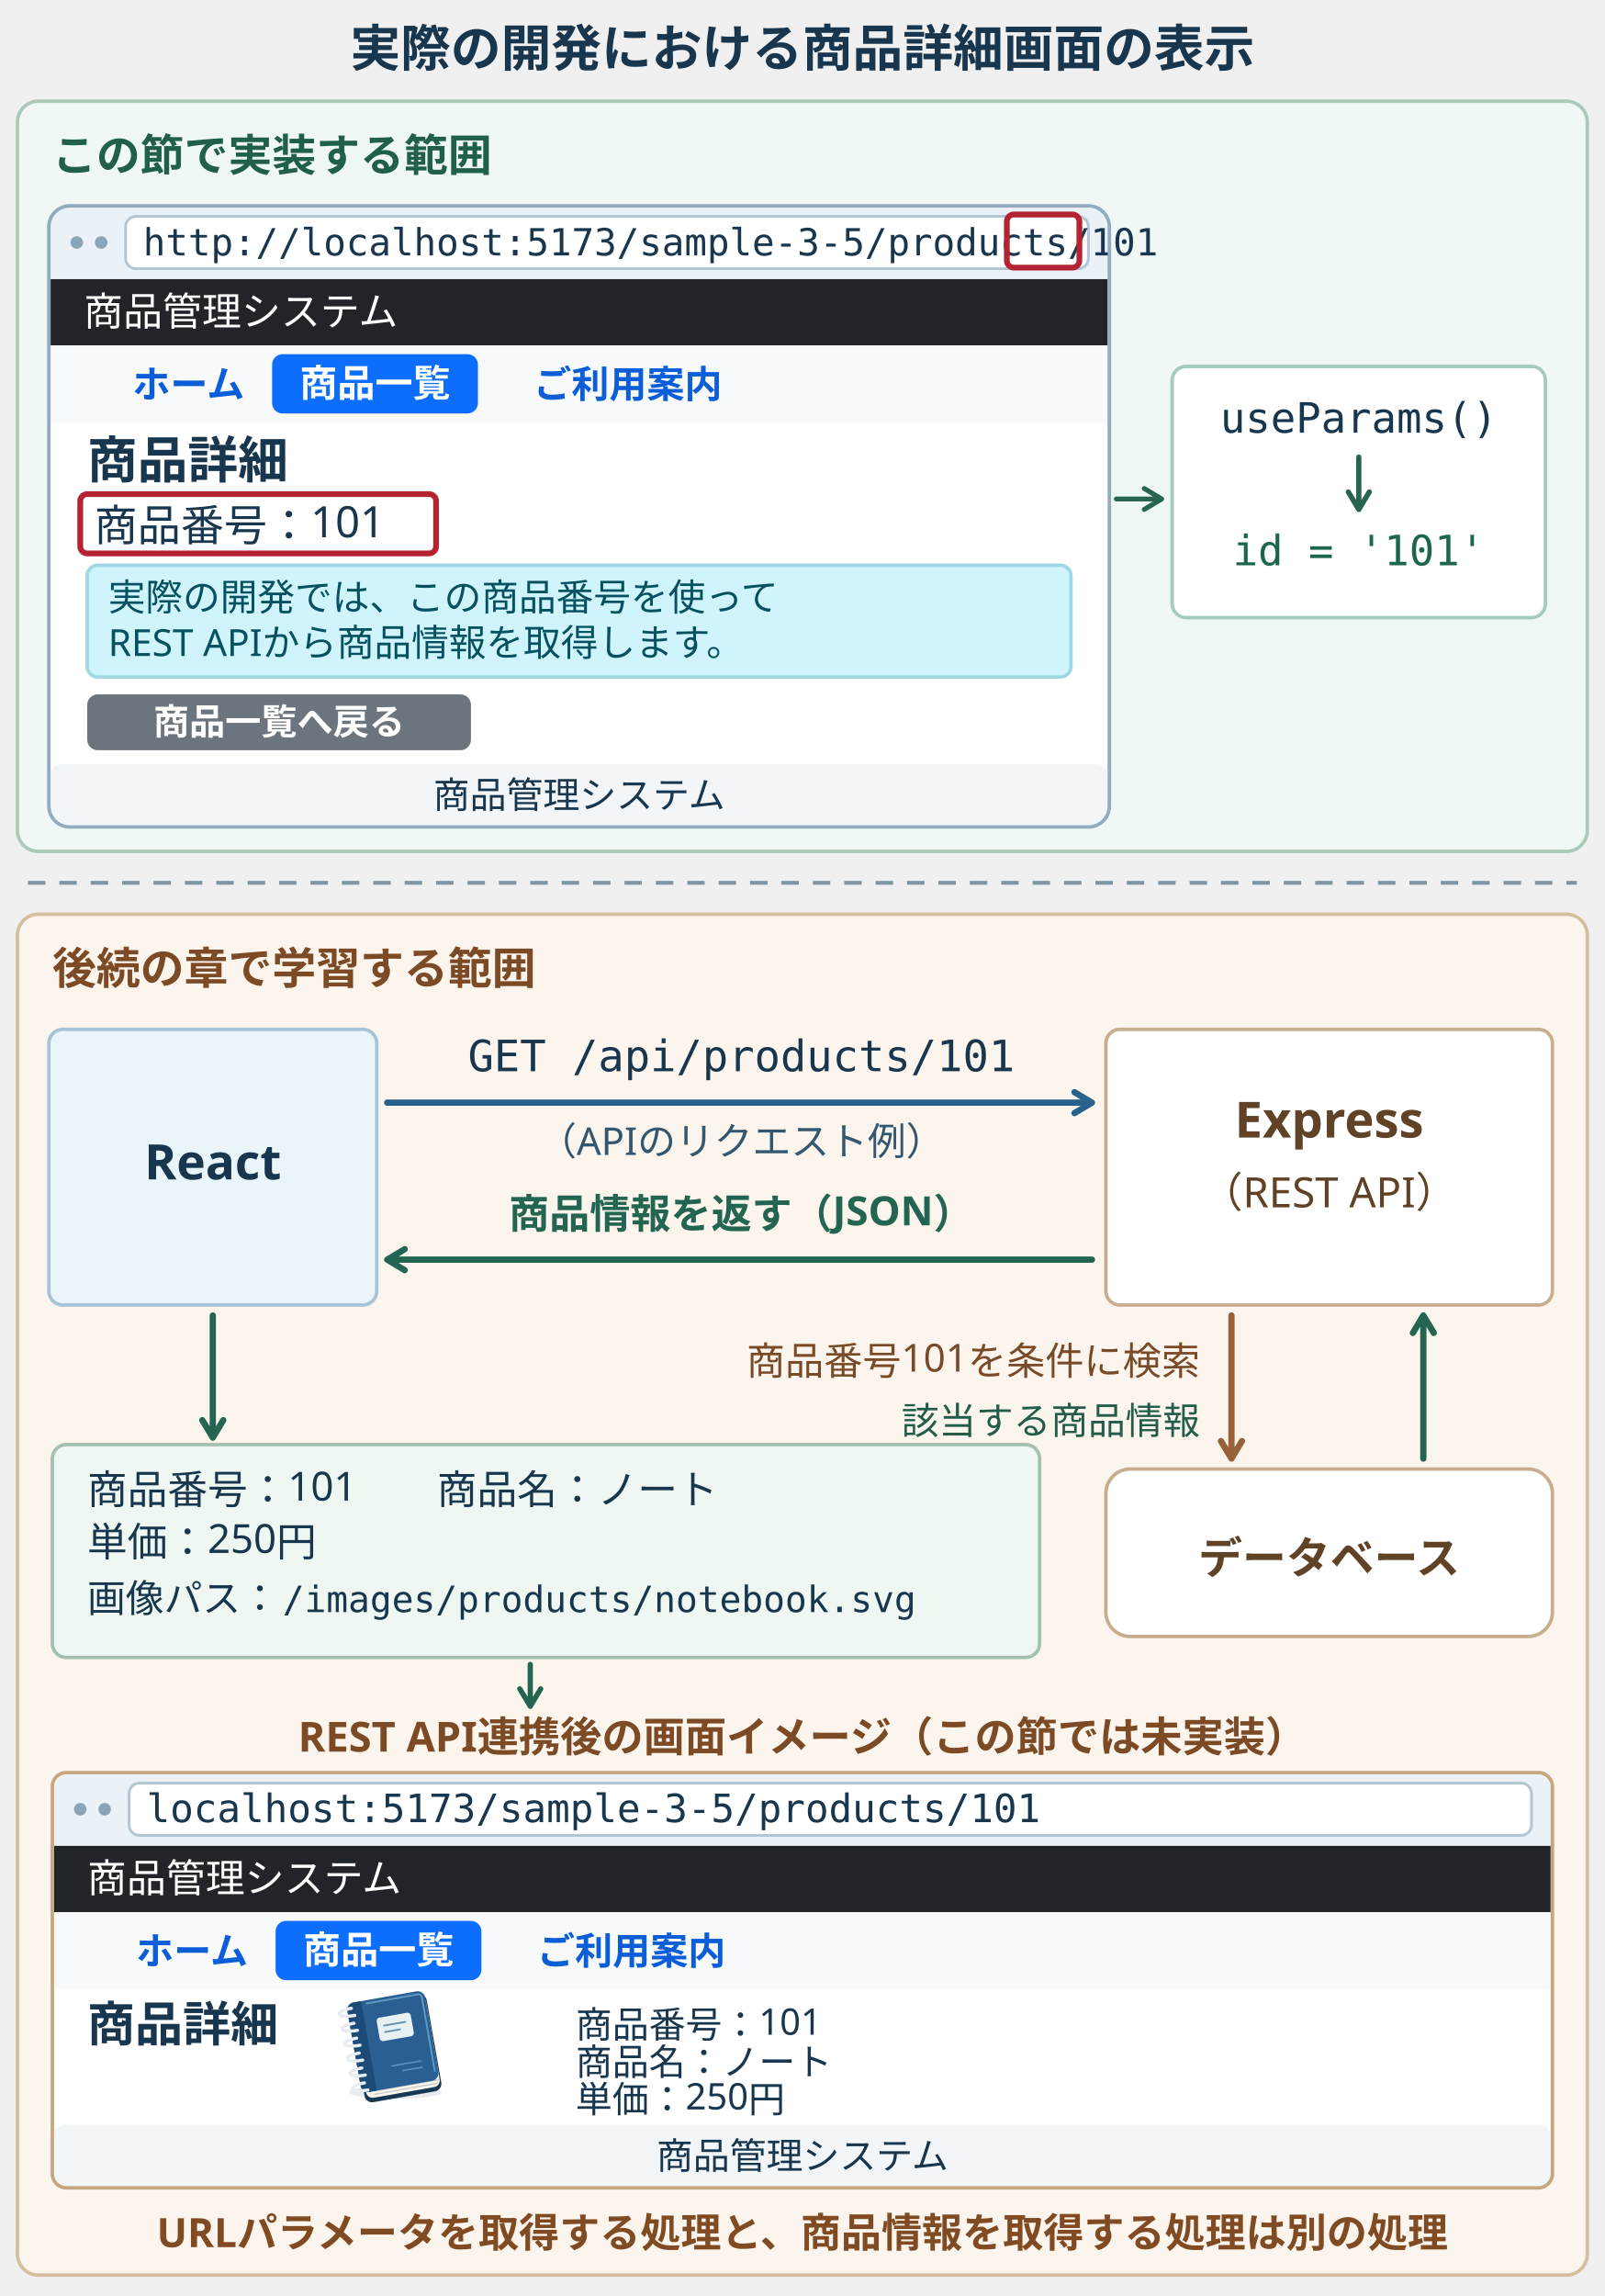
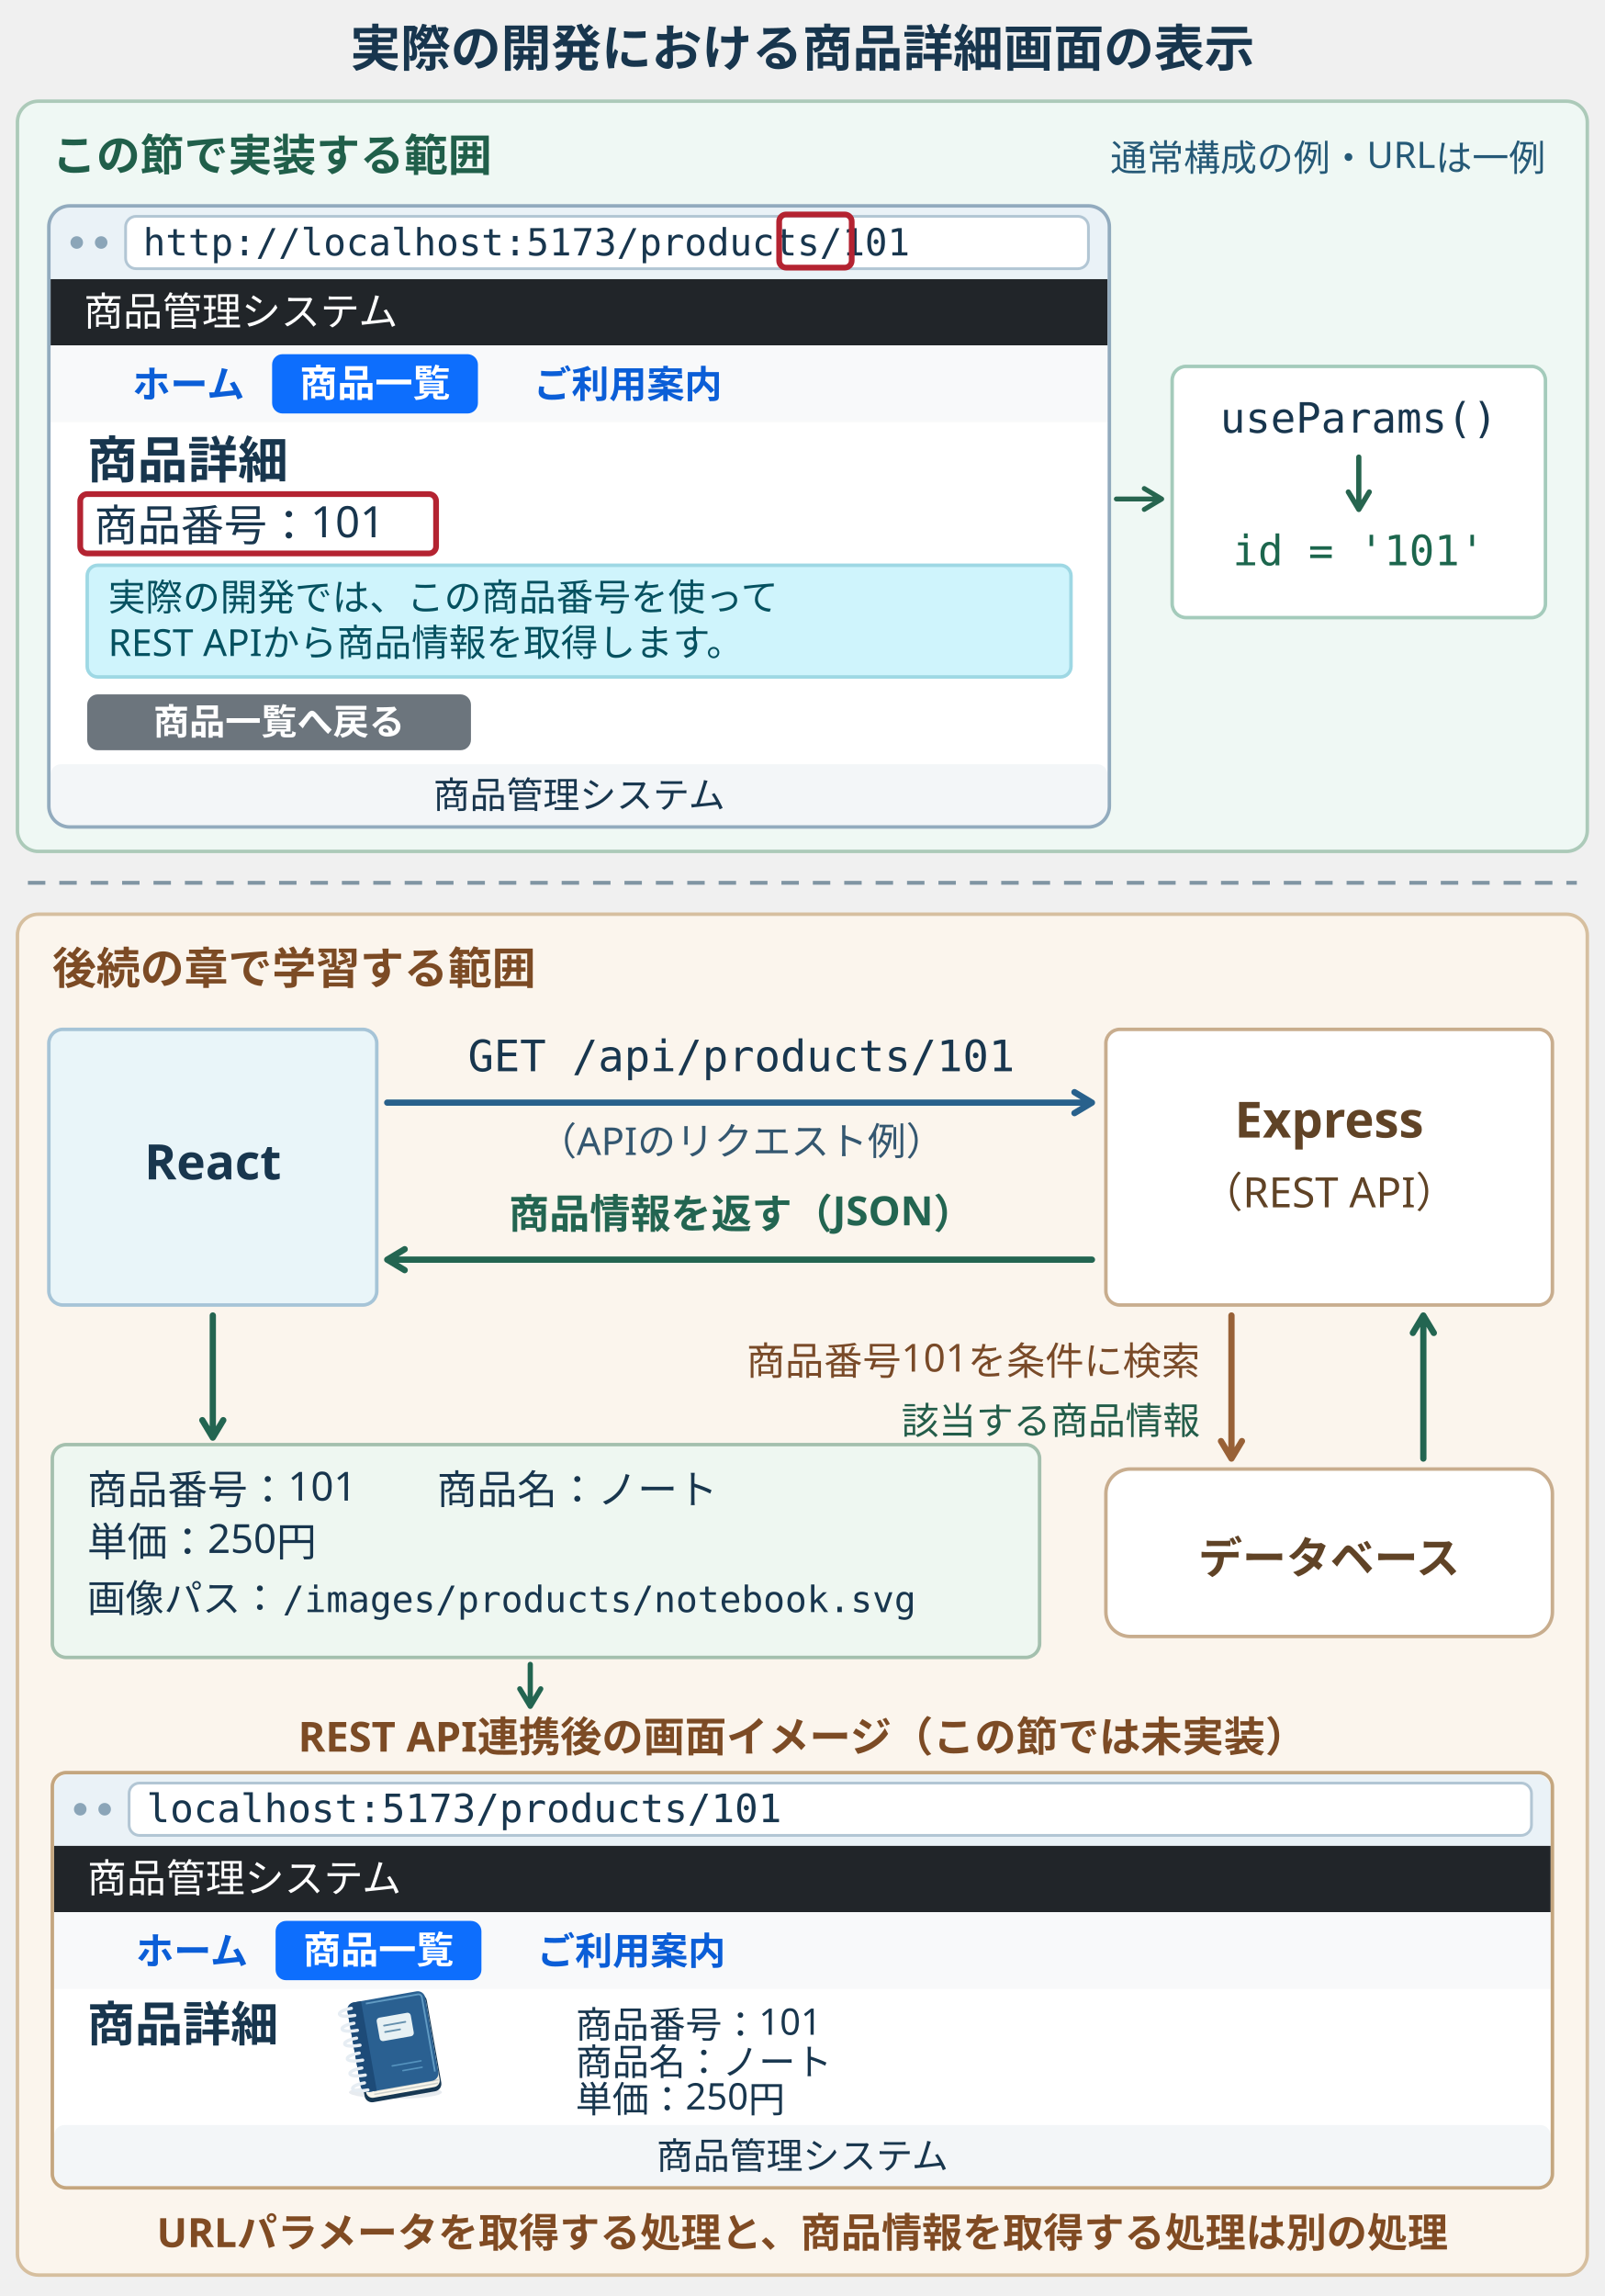
<svg xmlns="http://www.w3.org/2000/svg" width="460" height="658" viewBox="0 0 460 658" font-family="Meiryo, sans-serif" role="img">
  <text x="230.0" y="19" font-size="14.4" fill="#18364e" text-anchor="middle" font-weight="700">実際の開発における商品詳細画面の表示</text>
  <rect x="5" y="29" width="450" height="215" rx="6" fill="#eff8f4" stroke="#accab9" stroke-width="1" />
  <text x="15" y="49" font-size="12.6" fill="#205f4a" text-anchor="start" font-weight="700">この節で実装する範囲</text>
  <rect x="14" y="59" width="304" height="178" rx="6" fill="#fff" />
  <path d="M14 80V65a6 6 0 0 1 6-6h292a6 6 0 0 1 6 6v15Z" fill="#eaf2f7" />
  <circle cx="22" cy="69.5" r="1.8" fill="#8ba5b8" />
  <circle cx="29" cy="69.5" r="1.8" fill="#8ba5b8" />
  <rect x="36" y="62" width="276" height="15" rx="3" fill="#fff" stroke="#b2c6d4" stroke-width="0.8" />
-   <text x="41.00 46.93 52.86 58.79 64.72 70.66 76.59 82.52 88.45 94.38 100.31 106.24 112.17 118.11 124.04 129.97 135.90 141.83 147.76 153.69 159.62 165.55 171.49 177.42 183.35 189.28 195.21 201.14 207.07 213.00 218.93 224.87 230.80 236.73 242.66 248.59 254.52 260.45 266.38 272.32 278.25 284.18 290.11 296.04 301.97" y="73.2" font-family="Consolas, MS Gothic, monospace" font-size="10.74" fill="#18364e" xml:space="preserve">http://localhost:5173/sample-3-5/products/101</text>
-   <rect x="288.61" y="61.46" width="20.79" height="15.24" rx="2" fill="none" stroke="#b42331" stroke-width="1.65" />
+   <text x="41.00 46.93 52.87 58.80 64.73 70.66 76.60 82.53 88.46 94.39 100.33 106.26 112.19 118.13 124.06 129.99 135.92 141.86 147.79 153.72 159.66 165.59 171.52 177.45 183.39 189.32 195.25 201.18 207.12 213.05 218.98 224.92 230.85 236.78" y="73.2" font-family="Consolas, MS Gothic, monospace" font-size="10.74" fill="#18364e" xml:space="preserve">http://localhost:5173/products/101</text>
+   <rect x="223.35" y="61.46" width="20.79" height="15.24" rx="2" fill="none" stroke="#b42331" stroke-width="1.65" />
  <rect x="14.5" y="80" width="303" height="19" rx="0" fill="#212529" />
  <text x="24" y="93.3" font-size="11.3" fill="#fff" text-anchor="start">商品管理システム</text>
  <rect x="14.5" y="99" width="303" height="22" rx="0" fill="#f8f9fa" />
  <text x="38" y="114" font-size="10.8" fill="#0b5ed7" text-anchor="start" font-weight="700">ホーム</text>
  <rect x="78" y="101.5" width="59" height="17" rx="3" fill="#0d6efd" />
  <text x="107.5" y="113.672" font-size="10.8" fill="#fff" text-anchor="middle" font-weight="700">商品一覧</text>
  <text x="153" y="114" font-size="10.8" fill="#0b5ed7" text-anchor="start" font-weight="700">ご利用案内</text>
  <rect x="14.5" y="219" width="303" height="17.5" rx="3" fill="#f3f6f8" />
  <text x="166.0" y="231.6" font-size="10.5" fill="#18364e" text-anchor="middle">商品管理システム</text>
  <text x="25" y="137" font-size="14.4" fill="#18364e" text-anchor="start" font-weight="700">商品詳細</text>
  <text x="27" y="155" font-size="12.4" fill="#18364e" text-anchor="start">商品番号：101</text>
  <rect x="25" y="162" width="282" height="32" rx="3" fill="#cff4fc" stroke="#9ed8e4" stroke-width="1" />
  <text x="31" y="175" font-size="10.7" fill="#055160" text-anchor="start">実際の開発では、この商品番号を使って</text>
  <text x="31" y="188" font-size="10.7" fill="#055160" text-anchor="start">REST APIから商品情報を取得します。</text>
  <rect x="25" y="199" width="110" height="16" rx="3" fill="#6c757d" />
  <text x="80.0" y="210.502" font-size="10.3" fill="#fff" text-anchor="middle" font-weight="700">商品一覧へ戻る</text>
  <rect x="14" y="59" width="304" height="178" rx="6" fill="none" stroke="#92abbe" stroke-width="1" />
  <rect x="23" y="141.6" width="102" height="17" rx="2" fill="none" stroke="#b42331" stroke-width="1.65" />
  <rect x="336" y="105" width="107" height="72" rx="4" fill="#fff" stroke="#a4cbbb" stroke-width="1" />
  <text x="389.5" y="124" font-size="12" fill="#18364e" text-anchor="middle" font-family="Consolas, MS Gothic, monospace">useParams()</text>
  <path d="M389.5 131L389.5 146M392.50 141.00L389.5 146L386.50 141.00" fill="none" stroke="#27654f" stroke-width="1.5" stroke-linecap="round" stroke-linejoin="round" />
  <text x="389.5" y="162" font-size="12" fill="#1c664d" text-anchor="middle" font-family="Consolas, MS Gothic, monospace">id = '101'</text>
  <path d="M320 143L333 143M328.00 140.00L333 143L328.00 146.00" fill="none" stroke="#27654f" stroke-width="1.4" stroke-linecap="round" stroke-linejoin="round" />
  <path d="M8 253H452" stroke="#8095a3" stroke-width="1.1" stroke-dasharray="5 4" />
  <rect x="5" y="262" width="450" height="390" rx="6" fill="#fbf5ed" stroke="#d6bf9f" stroke-width="1" />
  <text x="15" y="282" font-size="12.6" fill="#7c4b25" text-anchor="start" font-weight="700">後続の章で学習する範囲</text>
  <rect x="14" y="295" width="94" height="79" rx="4" fill="#e9f5f9" stroke="#a6c4d7" stroke-width="1" />
  <text x="61" y="338" font-size="14" fill="#18364e" text-anchor="middle" font-weight="700">React</text>
  <rect x="317" y="295" width="128" height="79" rx="4" fill="#fff" stroke="#c8ad8e" stroke-width="1" />
  <text x="381" y="326" font-size="14.3" fill="#604326" text-anchor="middle" font-weight="700">Express</text>
  <text x="381" y="346" font-size="12" fill="#604326" text-anchor="middle">（REST API）</text>
  <text x="212.5" y="307" font-size="12.4" fill="#18364e" text-anchor="middle" font-family="Consolas, MS Gothic, monospace">GET /api/products/101</text>
  <path d="M111 316L313 316M308.00 313.00L313 316L308.00 319.00" fill="none" stroke="#28618c" stroke-width="1.8" stroke-linecap="round" stroke-linejoin="round" />
  <text x="212.5" y="331" font-size="11" fill="#345770" text-anchor="middle">（APIのリクエスト例）</text>
  <text x="212.5" y="352" font-size="11.6" fill="#236551" text-anchor="middle" font-weight="700">商品情報を返す（JSON）</text>
  <path d="M313 361L111 361M116.00 364.00L111 361L116.00 358.00" fill="none" stroke="#236551" stroke-width="1.8" stroke-linecap="round" stroke-linejoin="round" />
  <path d="M353 377L353 418M356.00 413.00L353 418L350.00 413.00" fill="none" stroke="#986137" stroke-width="1.8" stroke-linecap="round" stroke-linejoin="round" />
  <path d="M408 418L408 377M405.00 382.00L408 377L411.00 382.00" fill="none" stroke="#236551" stroke-width="1.8" stroke-linecap="round" stroke-linejoin="round" />
  <text x="344" y="394" font-size="11.1" fill="#794a28" text-anchor="end">商品番号101を条件に検索</text>
  <text x="344" y="411" font-size="10.7" fill="#235d4a" text-anchor="end">該当する商品情報</text>
  <rect x="317" y="421" width="128" height="48" rx="7" fill="#fff" stroke="#c8ad8e" stroke-width="1" />
  <text x="381" y="451" font-size="12.6" fill="#604326" text-anchor="middle" font-weight="700">データベース</text>
  <path d="M61 377L61 412M64.00 407.00L61 412L58.00 407.00" fill="none" stroke="#236551" stroke-width="1.8" stroke-linecap="round" stroke-linejoin="round" />
  <rect x="15" y="414" width="283" height="61" rx="4" fill="#eef7f1" stroke="#a4c0ae" stroke-width="1" />
  <text x="25" y="431" font-size="11.5" fill="#18364e" text-anchor="start">商品番号：101　　商品名：ノート</text>
  <text x="25" y="446" font-size="11.5" fill="#18364e" text-anchor="start">単価：250円</text>
  <text x="25" y="462" font-size="11" fill="#18364e" text-anchor="start">画像パス：</text>
  <text x="81" y="462" font-size="10.4" fill="#18364e" text-anchor="start" font-family="Consolas, MS Gothic, monospace">/images/products/notebook.svg</text>
  <path d="M152 477L152 489M155.00 484.00L152 489L149.00 484.00" fill="none" stroke="#236551" stroke-width="1.5" stroke-linecap="round" stroke-linejoin="round" />
  <text x="230" y="502" font-size="11.9" fill="#7c4b25" text-anchor="middle" font-weight="700">REST API連携後の画面イメージ（この節では未実装）</text>
  <rect x="15" y="508" width="430" height="119" rx="6" fill="#fff" />
  <path d="M15 529V514a6 6 0 0 1 6-6h418a6 6 0 0 1 6 6v15Z" fill="#eaf2f7" />
  <circle cx="23" cy="518.5" r="1.8" fill="#8ba5b8" />
  <circle cx="30" cy="518.5" r="1.8" fill="#8ba5b8" />
  <rect x="37" y="511" width="402" height="15" rx="3" fill="#fff" stroke="#b2c6d4" stroke-width="0.8" />
-   <text x="42" y="522.2" font-size="11.2" fill="#18364e" text-anchor="start" font-family="Consolas, MS Gothic, monospace">localhost:5173/sample-3-5/products/101</text>
+   <text x="42" y="522.2" font-size="11.2" fill="#18364e" text-anchor="start" font-family="Consolas, MS Gothic, monospace">localhost:5173/products/101</text>
  <rect x="15.5" y="529" width="429" height="19" rx="0" fill="#212529" />
  <text x="25" y="542.3" font-size="11.3" fill="#fff" text-anchor="start">商品管理システム</text>
  <rect x="15.5" y="548" width="429" height="22" rx="0" fill="#f8f9fa" />
  <text x="39" y="563" font-size="10.8" fill="#0b5ed7" text-anchor="start" font-weight="700">ホーム</text>
  <rect x="79" y="550.5" width="59" height="17" rx="3" fill="#0d6efd" />
  <text x="108.5" y="562.672" font-size="10.8" fill="#fff" text-anchor="middle" font-weight="700">商品一覧</text>
  <text x="154" y="563" font-size="10.8" fill="#0b5ed7" text-anchor="start" font-weight="700">ご利用案内</text>
  <rect x="15.5" y="609" width="429" height="17.5" rx="3" fill="#f3f6f8" />
  <text x="230.0" y="621.6" font-size="10.5" fill="#18364e" text-anchor="middle">商品管理システム</text>
  <text x="25" y="585" font-size="13.7" fill="#18364e" text-anchor="start" font-weight="700">商品詳細</text>
  <g transform="translate(87 568) scale(0.31)">
    <ellipse cx="85" cy="102" rx="43" ry="6" fill="#24456b" opacity=".11" />
    <g transform="rotate(-10 84 60)">
      <rect x="49" y="16" width="72" height="91" rx="7" fill="#173853" />
      <rect x="51" y="18" width="69" height="85" rx="6" fill="#f9f6eb" />
      <path d="M58 97h61m-61 3h60" fill="none" stroke="#cbcfcb" stroke-width="1.3" />
      <rect x="47" y="13" width="73" height="84" rx="7" fill="#2a6091" />
      <path d="M54 13h7v84h-7a7 7 0 0 1-7-7V20a7 7 0 0 1 7-7Z" fill="#1d4b78" />
      <path d="M65 16h49a3 3 0 0 1 3 3v70" fill="none" stroke="#619bc3" stroke-width="1.6" />
      <rect x="72" y="31" width="32" height="22" rx="3" fill="#e7f1f4" />
      <path d="M78 39h20m-20 6h14" stroke="#6590ad" stroke-width="1.6" stroke-linecap="round" />
      <path d="M79 77h27m-18 6h18" stroke="#5593be" stroke-width="1.4" stroke-linecap="round" />
      <g fill="none" stroke="#e6edf3" stroke-width="3" stroke-linecap="round">
        <path d="M53 25c-18 0-18-7-2-7m2 21c-18 0-18-7-2-7m2 21c-18 0-18-7-2-7m2 21c-18 0-18-7-2-7m2 21c-18 0-18-7-2-7m2 21c-18 0-18-7-2-7" />
      </g>
    </g>
  </g>
  <text x="165" y="584.0" font-size="10.5" fill="#18364e" text-anchor="start">商品番号：101</text>
  <text x="165" y="594.7" font-size="10.5" fill="#18364e" text-anchor="start">商品名：ノート</text>
  <text x="165" y="605.4" font-size="10.5" fill="#18364e" text-anchor="start">単価：250円</text>
  <rect x="15" y="508" width="430" height="119" rx="4" fill="none" stroke="#c4a67f" stroke-width="1" />
  <text x="230" y="644" font-size="11.6" fill="#804b23" text-anchor="middle" font-weight="700">URLパラメータを取得する処理と、商品情報を取得する処理は別の処理</text>
+   <text x="443" y="49" font-size="10.5" fill="#255977" text-anchor="end" font-weight="400">通常構成の例・URLは一例</text>
</svg>
